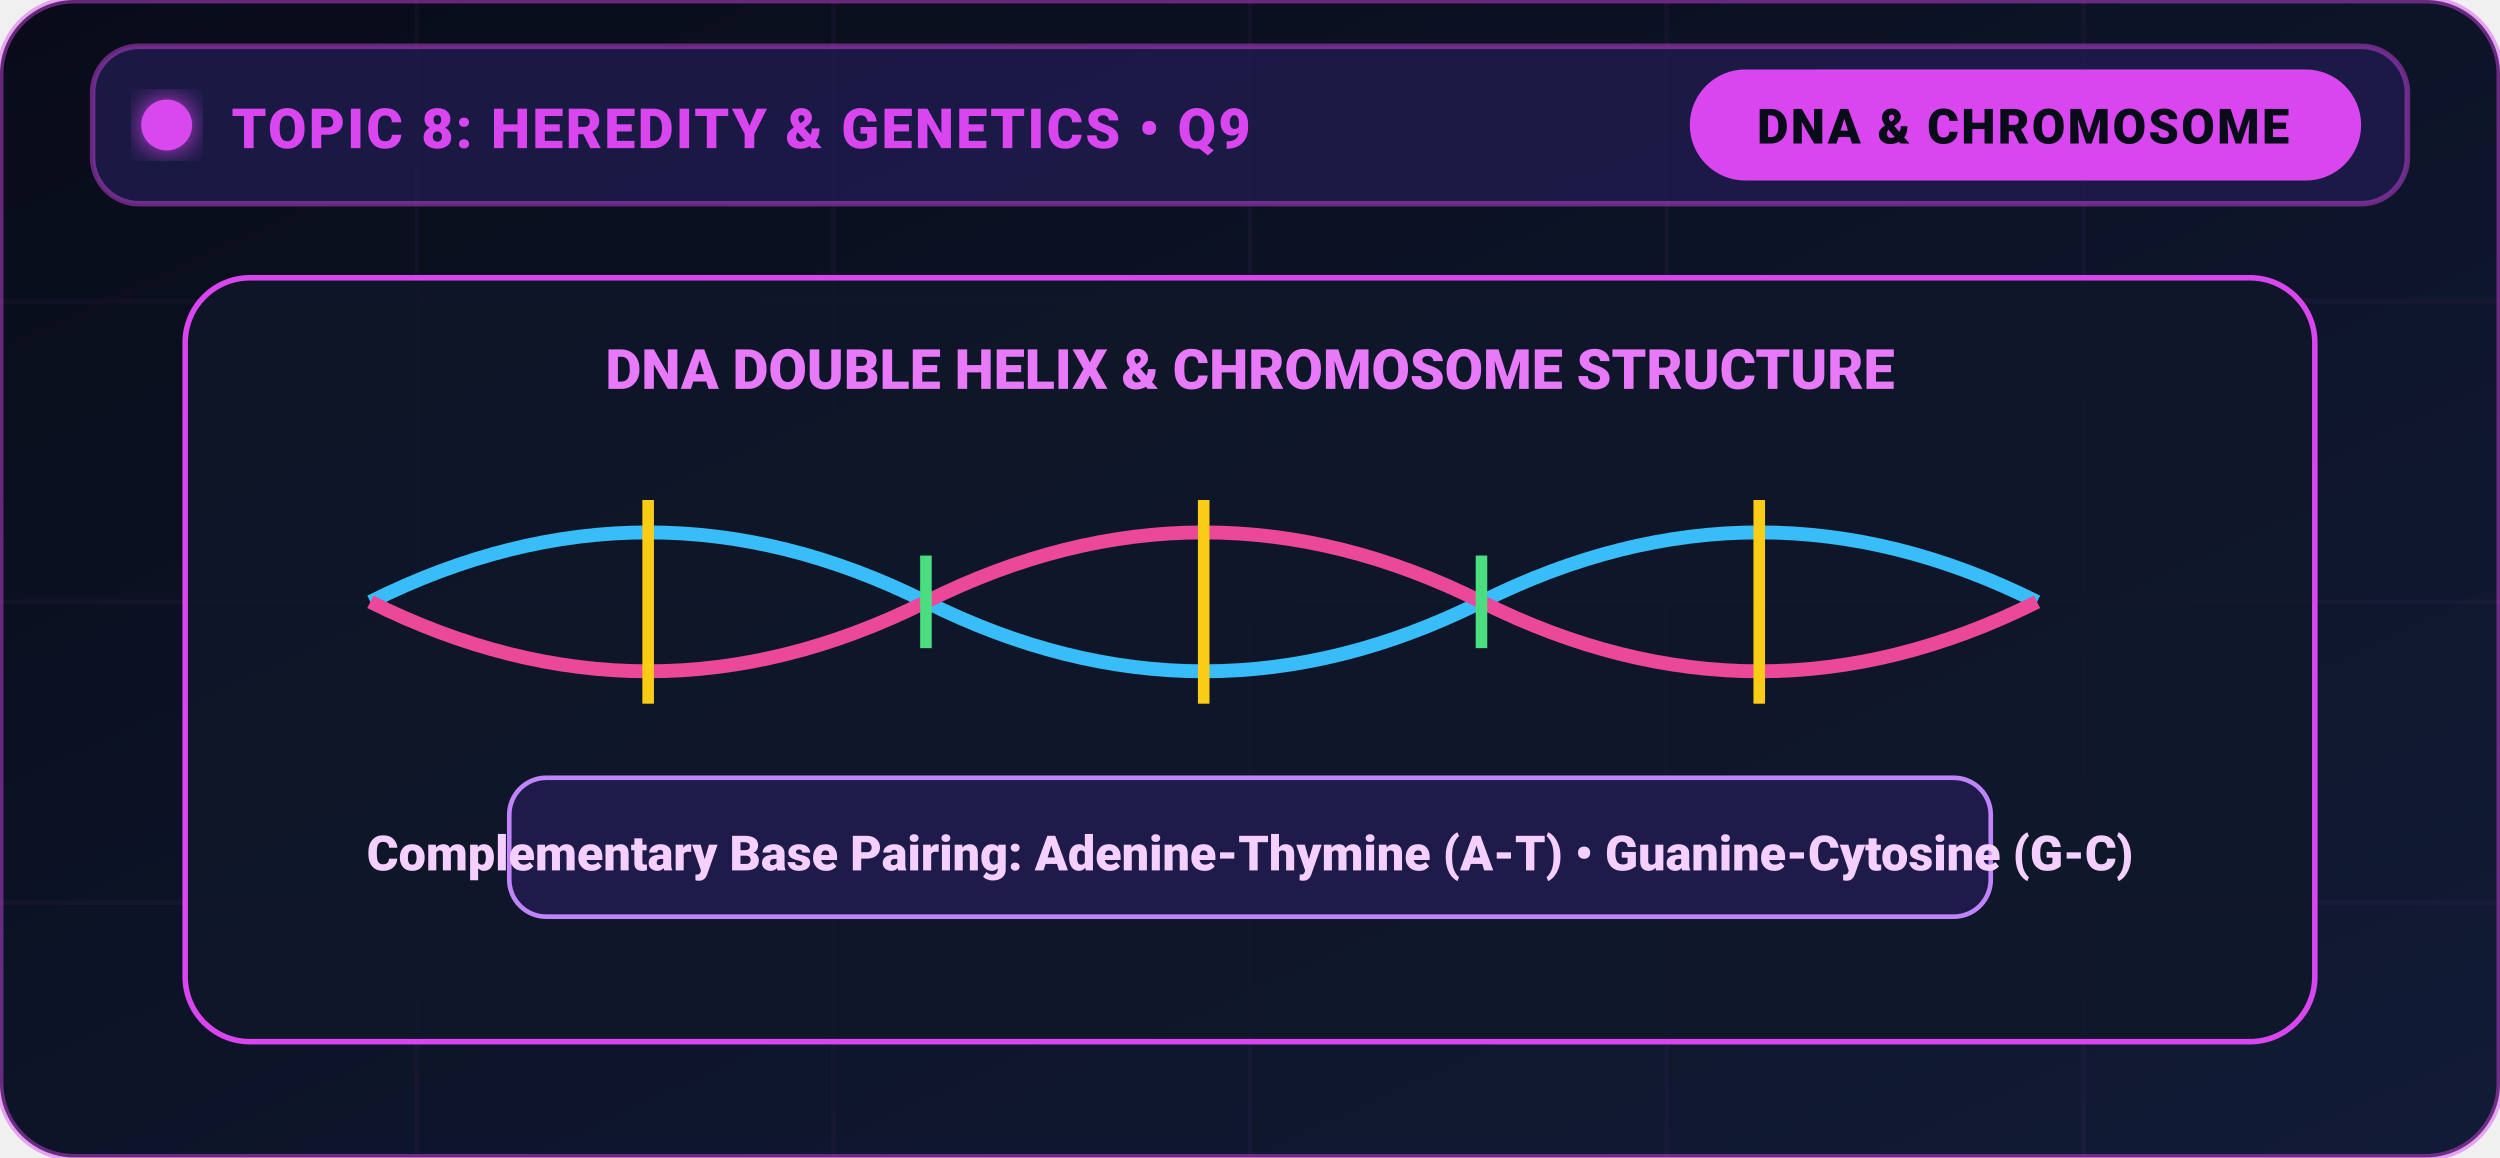
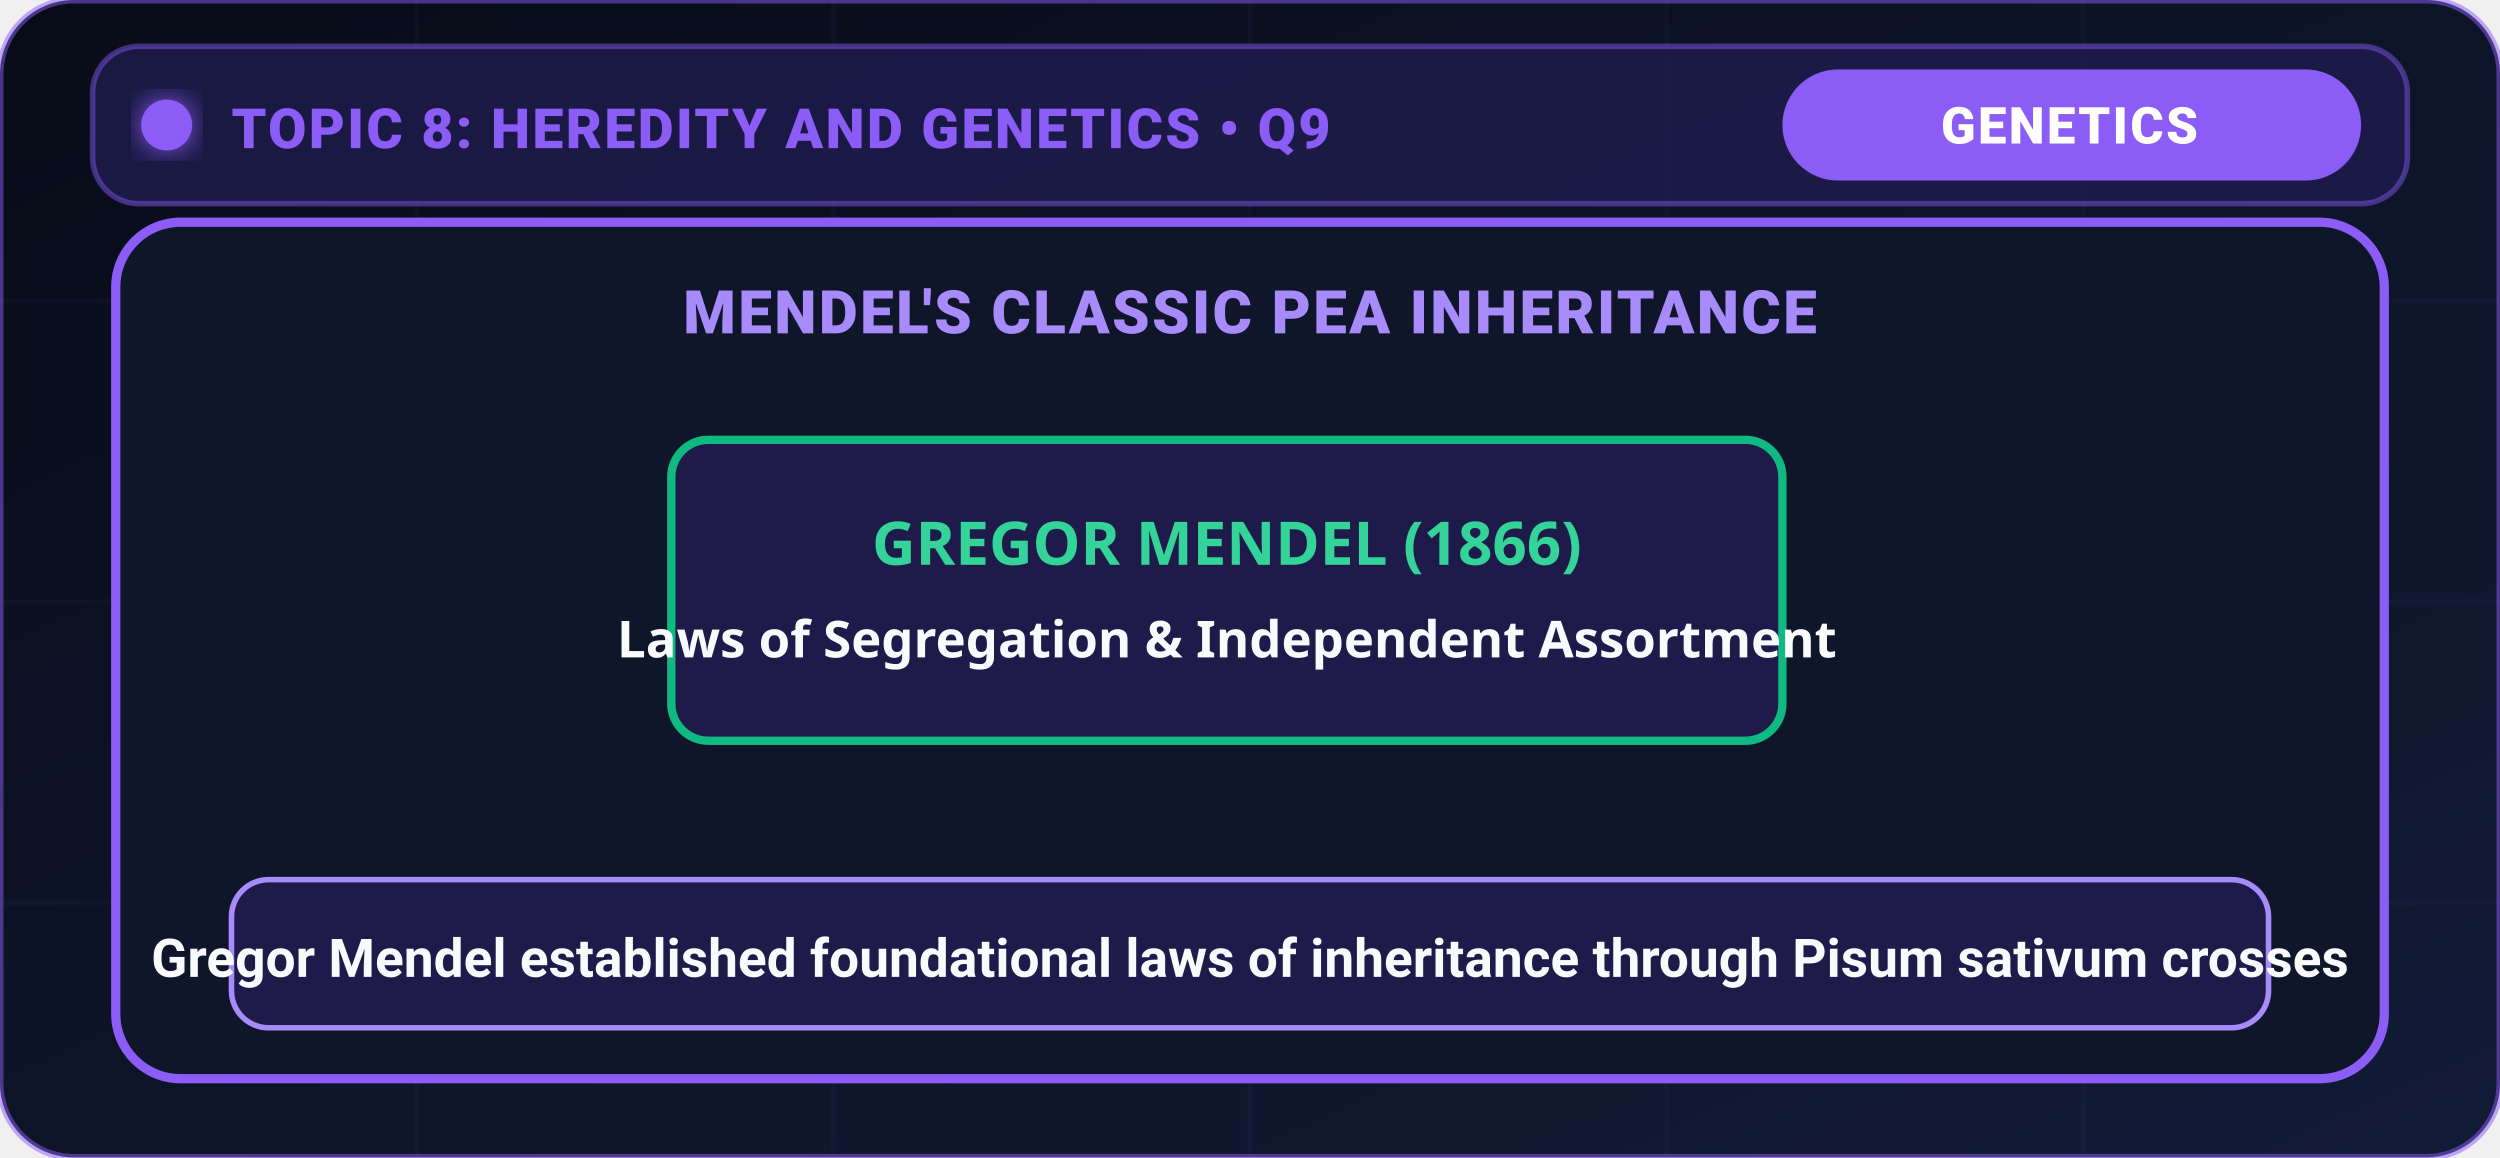
<svg xmlns="http://www.w3.org/2000/svg" viewBox="0 0 540 250" width="100%" height="100%">
  <defs>
-     <linearGradient id="bg_tf_8_9" x1="0%" y1="0%" x2="100%" y2="100%">
+     <linearGradient id="bg_t8_tf_9" x1="0%" y1="0%" x2="100%" y2="100%">
      <stop offset="0%" stop-color="#080c18" />
      <stop offset="50%" stop-color="#0d1428" />
      <stop offset="100%" stop-color="#121b36" />
    </linearGradient>
-     <filter id="glow_tf_8_9" x="-20%" y="-20%" width="140%" height="140%">
+     <filter id="glow_t8_tf_9" x="-20%" y="-20%" width="140%" height="140%">
      <feGaussianBlur stdDeviation="3" result="blur" />
      <feComposite in="SourceGraphic" in2="blur" operator="over" />
    </filter>
  </defs>
-   <rect width="540" height="250" rx="16" fill="url(#bg_tf_8_9)" stroke="#d946ef" stroke-width="1.5" stroke-opacity="0.45" />
-   <g opacity="0.04" stroke="#d946ef" stroke-width="1">
+   <rect width="540" height="250" rx="16" fill="url(#bg_t8_tf_9)" stroke="#8b5cf6" stroke-width="1.5" stroke-opacity="0.5" />
+   <g opacity="0.04" stroke="#8b5cf6" stroke-width="1">
    <line x1="90" y1="0" x2="90" y2="250" />
    <line x1="180" y1="0" x2="180" y2="250" />
    <line x1="270" y1="0" x2="270" y2="250" />
    <line x1="360" y1="0" x2="360" y2="250" />
    <line x1="450" y1="0" x2="450" y2="250" />
    <line x1="0" y1="65" x2="540" y2="65" />
    <line x1="0" y1="130" x2="540" y2="130" />
    <line x1="0" y1="195" x2="540" y2="195" />
  </g>
-   <rect x="20" y="10" width="500" height="34" rx="10" fill="#1e1b4b" fill-opacity="0.85" stroke="#d946ef" stroke-width="1.2" stroke-opacity="0.45" />
-   <circle cx="36" cy="27" r="5.5" fill="#d946ef" filter="url(#glow_tf_8_9)" />
-   <text x="50" y="32" fill="#d946ef" font-family="'Segoe UI', Roboto, sans-serif" font-size="12" font-weight="900" letter-spacing="0.5">TOPIC 8: HEREDITY &amp; GENETICS • Q9</text>
-   <rect x="365" y="15" width="145" height="24" rx="12" fill="#d946ef" />
-   <text x="437" y="31" fill="#080c18" font-family="'Segoe UI', Roboto, sans-serif" font-size="10.5" font-weight="900" text-anchor="middle" letter-spacing="0.5">DNA &amp; CHROMOSOME</text>
-   <rect x="40" y="60" width="460" height="165" rx="14" fill="#0f172a" fill-opacity="0.8" stroke="#d946ef" stroke-width="1.2" />
-   <text x="270" y="84" fill="#e879f9" font-family="'Segoe UI', Roboto, sans-serif" font-size="12" font-weight="900" text-anchor="middle">DNA DOUBLE HELIX &amp; CHROMOSOME STRUCTURE</text>
-   <path d="M 80 130 Q 140 100 200 130 T 320 130 T 440 130" fill="none" stroke="#38bdf8" stroke-width="3" />
-   <path d="M 80 130 Q 140 160 200 130 T 320 130 T 440 130" fill="none" stroke="#ec4899" stroke-width="3" />
-   <line x1="140" y1="108" x2="140" y2="152" stroke="#facc15" stroke-width="2.5" />
-   <line x1="200" y1="120" x2="200" y2="140" stroke="#4ade80" stroke-width="2.5" />
-   <line x1="260" y1="108" x2="260" y2="152" stroke="#facc15" stroke-width="2.5" />
-   <line x1="320" y1="120" x2="320" y2="140" stroke="#4ade80" stroke-width="2.5" />
-   <line x1="380" y1="108" x2="380" y2="152" stroke="#facc15" stroke-width="2.5" />
-   <rect x="110" y="168" width="320" height="30" rx="8" fill="#1e1b4b" stroke="#c084fc" stroke-width="1" />
-   <text x="270" y="188" fill="#f5d0fe" font-family="'Segoe UI', Roboto, sans-serif" font-size="10.5" font-weight="800" text-anchor="middle">Complementary Base Pairing: Adenine-Thymine (A-T) • Guanine-Cytosine (G-C)</text>
+   <rect x="20" y="10" width="500" height="34" rx="10" fill="#1e1b4b" fill-opacity="0.85" stroke="#8b5cf6" stroke-width="1.2" stroke-opacity="0.45" />
+   <circle cx="36" cy="27" r="5.5" fill="#8b5cf6" filter="url(#glow_t8_tf_9)" />
+   <text x="50" y="32" fill="#8b5cf6" font-family="'Segoe UI', Roboto, sans-serif" font-size="12" font-weight="900" letter-spacing="0.5">TOPIC 8: HEREDITY AND GENETICS • Q9</text>
+   <rect x="385" y="15" width="125" height="24" rx="12" fill="#8b5cf6" />
+   <text x="447" y="31" fill="#ffffff" font-family="'Segoe UI', Roboto, sans-serif" font-size="11" font-weight="900" text-anchor="middle" letter-spacing="0.5">GENETICS</text>
+   <g transform="translate(25, 48)">
+     <rect x="0" y="0" width="490" height="185" rx="14" fill="#0f172a" fill-opacity="0.95" stroke="#8b5cf6" stroke-width="2" />
+     <text x="245" y="24" fill="#a78bfa" font-family="'Segoe UI', Roboto, sans-serif" font-size="13" font-weight="900" text-anchor="middle" letter-spacing="0.5">
+       MENDEL'S CLASSIC PEA INHERITANCE
+     </text>
+     <g transform="translate(100, 32)">
+       <rect x="20" y="15" width="240" height="65" rx="8" fill="#1e1b4b" stroke="#10b981" stroke-width="1.8" />
+       <text x="140" y="42" fill="#34d399" font-family="sans-serif" font-size="13" font-weight="900" text-anchor="middle">GREGOR MENDEL (1866)</text>
+       <text x="140" y="62" fill="#f8fafc" font-family="sans-serif" font-size="11" font-weight="700" text-anchor="middle">Laws of Segregation &amp; Independent Assortment</text>
+     </g>
+     <g transform="translate(25, 142)">
+       <rect x="0" y="0" width="440" height="32" rx="8" fill="#1e1b4b" stroke="#a78bfa" stroke-width="1.2" />
+       <text x="220" y="21" fill="#f8fafc" font-family="'Segoe UI', Roboto, sans-serif" font-size="11.5" font-weight="700" text-anchor="middle">
+         Gregor Mendel established foundational laws of inheritance through Pisum sativum crosses
+       </text>
+     </g>
+   </g>
</svg>
